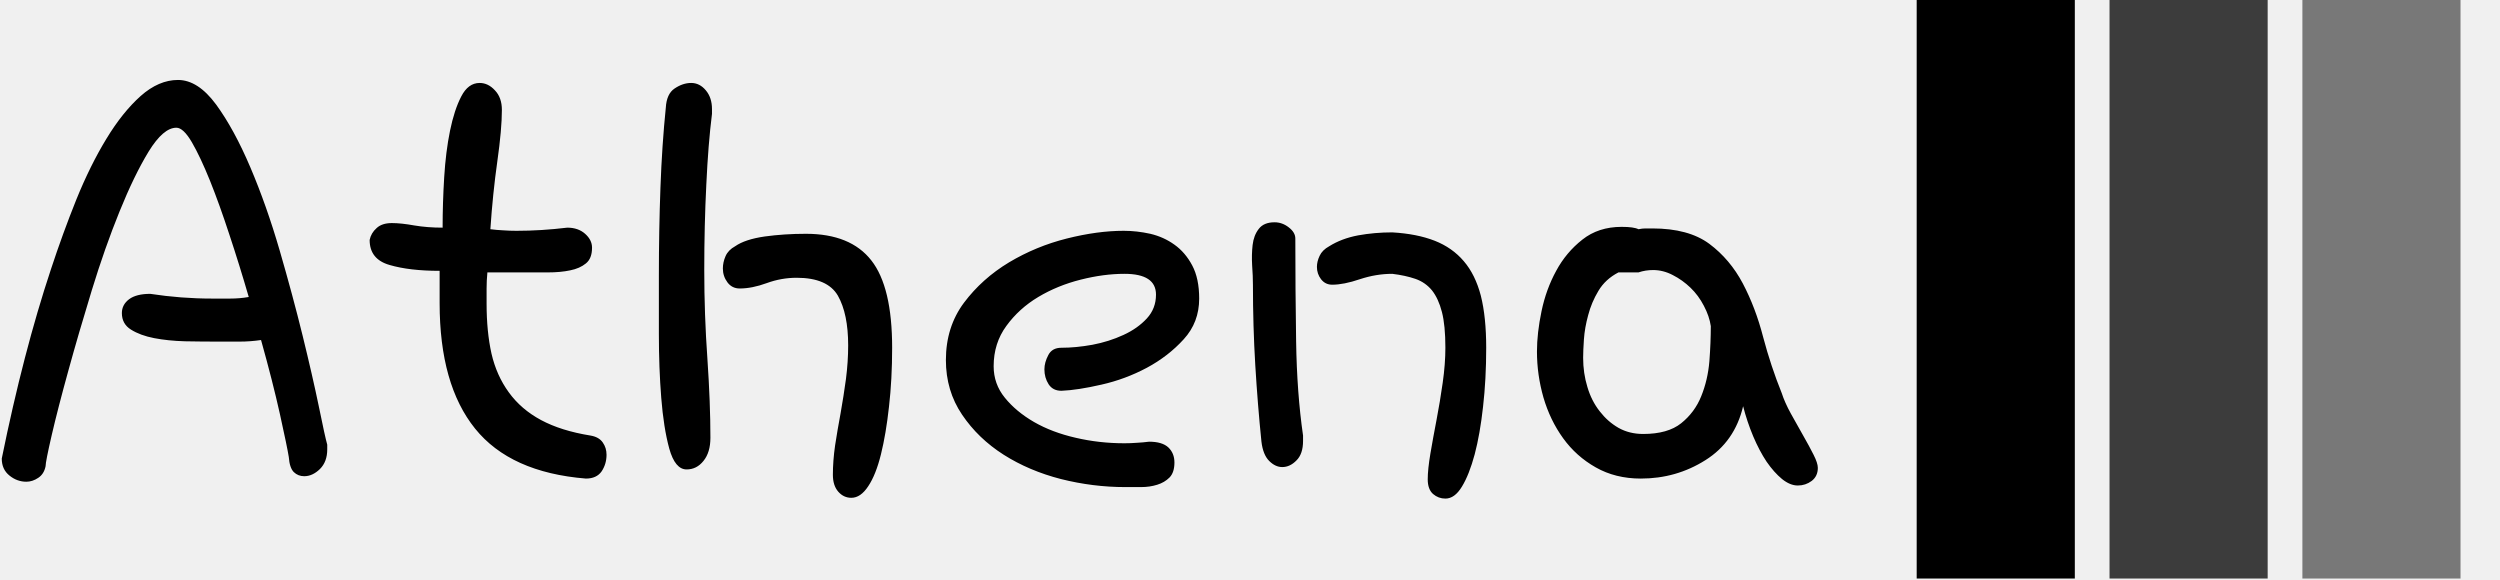
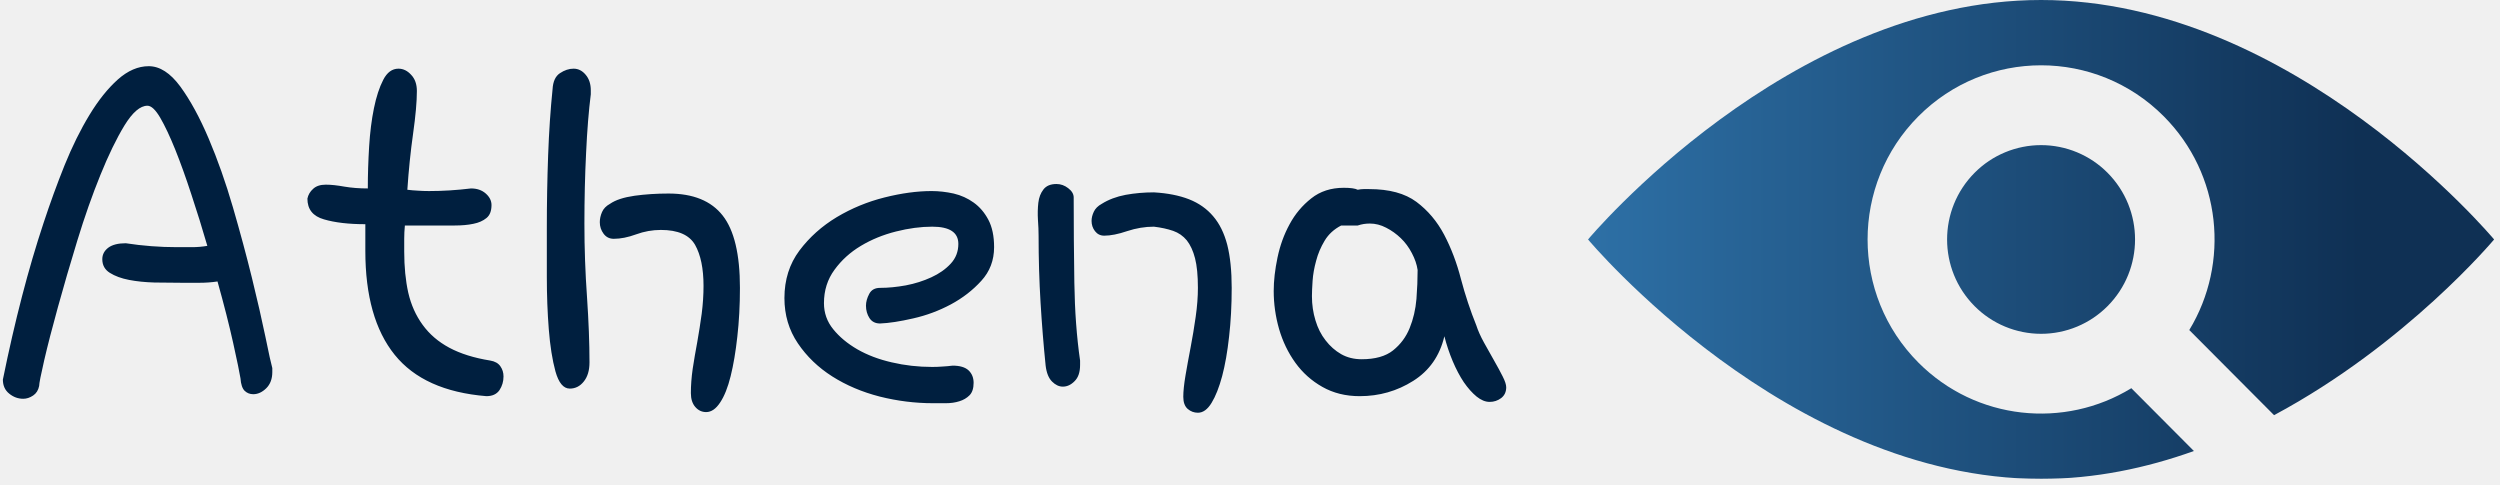
- <svg xmlns="http://www.w3.org/2000/svg" version="1.1" width="2000" height="464" viewBox="0 0 2000 464">
-   <g transform="matrix(1,0,0,1,-1.212121,-0.5808668)">
-     <svg viewBox="0 0 396 92" data-background-color="#ffffff" preserveAspectRatio="xMidYMid meet" height="464" width="2000">
-       <g id="tight-bounds" transform="matrix(1,0,0,1,0.24,0.1151719)">
-         <svg viewBox="0 0 395.52 91.77" height="91.77" width="395.52">
+ <svg xmlns="http://www.w3.org/2000/svg" version="1.1" width="2000" height="388" viewBox="0 0 2000 388">
+   <g transform="matrix(1,0,0,1,-1.212121,-2.431235)">
+     <svg viewBox="0 0 396 77" data-background-color="#ffffff" preserveAspectRatio="xMidYMid meet" height="388" width="2000">
+       <g id="tight-bounds" transform="matrix(1,0,0,1,0.24,0.4824874)">
+         <svg viewBox="0 0 395.52 76.035" height="76.035" width="395.52">
          <g>
-             <svg viewBox="0 0 395.52 91.77" height="91.77" width="395.52">
+             <svg viewBox="0 0 395.52 76.035" height="76.035" width="395.52">
              <g>
-                 <svg viewBox="0 0 543.041 125.998" height="91.77" width="395.52">
+                 <svg viewBox="0 0 655.418 125.998" height="76.035" width="395.52">
                  <g transform="matrix(1,0,0,1,0,17.41361)">
                    <svg viewBox="0 0 395.52 91.171" height="91.171" width="395.52">
                      <g id="textblocktransform">
                        <svg viewBox="0 0 395.52 91.171" height="91.171" width="395.52" id="textblock">
                          <g>
                            <svg viewBox="0 0 395.52 91.171" height="91.171" width="395.52">
                              <g transform="matrix(1,0,0,1,0,0)">
-                                 <svg width="395.52" viewBox="1.32 -25.34 115.22 26.56" height="91.171" data-palette-color="#233565">
-                                   <path d="M19.53-1.42L19.53-1.42Q19.43-2.05 18.97-4.13 18.51-6.2 17.77-8.84L17.77-8.84Q17.09-8.74 16.41-8.74 15.72-8.74 14.99-8.74L14.99-8.74Q14.01-8.74 12.94-8.76 11.87-8.79 10.99-8.96 10.11-9.13 9.52-9.5 8.94-9.86 8.94-10.55L8.94-10.55Q8.94-11.08 9.4-11.43 9.86-11.77 10.74-11.77L10.74-11.77Q12.7-11.47 14.65-11.47L14.65-11.47Q15.23-11.47 15.82-11.47 16.41-11.47 16.99-11.57L16.99-11.57Q16.41-13.57 15.77-15.5 15.14-17.43 14.53-18.95 13.92-20.46 13.38-21.39 12.84-22.31 12.4-22.31L12.4-22.31Q11.57-22.31 10.64-20.8 9.72-19.29 8.79-16.99 7.86-14.7 7.03-11.99 6.2-9.28 5.54-6.88 4.88-4.49 4.49-2.81 4.1-1.12 4.1-0.83L4.1-0.83Q4-0.34 3.64-0.1 3.27 0.15 2.88 0.15L2.88 0.15Q2.29 0.15 1.81-0.24 1.32-0.63 1.32-1.32L1.32-1.32Q2.69-8.06 4.44-13.33L4.44-13.33Q5.18-15.58 6.05-17.75 6.93-19.92 7.96-21.61 8.98-23.29 10.13-24.32 11.28-25.34 12.5-25.34L12.5-25.34Q13.77-25.34 14.92-23.78 16.06-22.22 17.09-19.8 18.12-17.38 18.95-14.53 19.78-11.67 20.41-9.11 21.04-6.54 21.44-4.61 21.83-2.69 21.97-2.2L21.97-2.2 21.97-1.9Q21.97-1.12 21.51-0.66 21.04-0.2 20.51-0.2L20.51-0.2Q20.12-0.2 19.85-0.46 19.58-0.73 19.53-1.42ZM38.38-0.05L38.38-0.05Q33.59-0.44 31.35-3.22 29.1-6.01 29.1-11.18L29.1-11.18 29.1-13.23Q27.19-13.23 25.93-13.6 24.66-13.96 24.66-15.19L24.66-15.19Q24.75-15.63 25.1-15.94 25.44-16.26 26.07-16.26L26.07-16.26Q26.66-16.26 27.49-16.11 28.32-15.97 29.29-15.97L29.29-15.97Q29.29-17.53 29.39-19.17 29.49-20.8 29.76-22.12 30.03-23.44 30.47-24.29 30.91-25.15 31.64-25.15L31.64-25.15Q32.18-25.15 32.61-24.68 33.05-24.22 33.05-23.44L33.05-23.44Q33.05-22.22 32.76-20.17 32.47-18.12 32.32-15.87L32.32-15.87Q32.71-15.82 33.13-15.8 33.54-15.77 33.98-15.77L33.98-15.77Q34.76-15.77 35.57-15.82 36.37-15.87 37.2-15.97L37.2-15.97Q37.89-15.97 38.33-15.58 38.77-15.19 38.77-14.7L38.77-14.7Q38.77-14.01 38.38-13.7 37.99-13.38 37.38-13.26 36.77-13.13 35.96-13.13 35.15-13.13 34.37-13.13L34.37-13.13 32.13-13.13Q32.08-12.6 32.08-12.11 32.08-11.62 32.08-11.13L32.08-11.13Q32.08-9.38 32.39-7.98 32.71-6.59 33.49-5.52 34.27-4.44 35.54-3.76 36.81-3.08 38.67-2.78L38.67-2.78Q39.21-2.69 39.45-2.34 39.69-2 39.69-1.56L39.69-1.56Q39.69-0.98 39.38-0.51 39.06-0.05 38.38-0.05ZM47.85-14.79L47.85-14.79Q48.48-15.23 49.73-15.41 50.97-15.58 52.34-15.58L52.34-15.58Q55.17-15.58 56.49-13.89 57.81-12.21 57.81-8.35L57.81-8.35Q57.81-6.35 57.61-4.61 57.42-2.88 57.1-1.59 56.78-0.29 56.29 0.44 55.81 1.17 55.22 1.17L55.22 1.17Q54.73 1.17 54.39 0.78 54.05 0.39 54.05-0.29L54.05-0.29Q54.05-1.17 54.19-2.15 54.34-3.13 54.54-4.2 54.73-5.27 54.88-6.37 55.02-7.47 55.02-8.5L55.02-8.5Q55.02-10.5 54.37-11.65 53.71-12.79 51.75-12.79L51.75-12.79Q50.78-12.79 49.85-12.45 48.92-12.11 48.14-12.11L48.14-12.11Q47.65-12.11 47.36-12.5 47.07-12.89 47.07-13.38L47.07-13.38Q47.07-13.77 47.24-14.16 47.41-14.55 47.85-14.79ZM46.38-23.49L46.38-23.19Q46.14-21.29 46.02-18.7 45.89-16.11 45.89-13.28L45.89-13.28Q45.89-10.45 46.09-7.64 46.28-4.83 46.28-2.64L46.28-2.64Q46.28-1.71 45.84-1.17 45.41-0.63 44.77-0.63L44.77-0.63Q44.04-0.63 43.67-1.95 43.31-3.27 43.16-5.18 43.01-7.08 43.01-9.2 43.01-11.33 43.01-12.94L43.01-12.94Q43.01-15.77 43.11-18.51 43.21-21.24 43.45-23.58L43.45-23.58Q43.5-24.46 44.01-24.8 44.53-25.15 45.06-25.15L45.06-25.15Q45.6-25.15 45.99-24.68 46.38-24.22 46.38-23.49L46.38-23.49ZM74.11-2.39L74.11-2.39Q74.94-2.39 75.33-2.03 75.72-1.66 75.72-1.07L75.72-1.07Q75.72-0.44 75.41-0.12 75.09 0.2 74.63 0.34 74.16 0.49 73.6 0.49 73.04 0.49 72.6 0.49L72.6 0.49Q70.55 0.49 68.52-0.02 66.5-0.54 64.89-1.56 63.27-2.59 62.25-4.1 61.22-5.62 61.22-7.57L61.22-7.57Q61.22-9.67 62.37-11.21 63.52-12.74 65.23-13.77 66.94-14.79 68.89-15.28 70.84-15.77 72.5-15.77L72.5-15.77Q73.33-15.77 74.19-15.58 75.04-15.38 75.72-14.89 76.41-14.4 76.85-13.57 77.29-12.74 77.29-11.47L77.29-11.47Q77.29-9.96 76.31-8.89 75.33-7.81 73.97-7.08 72.6-6.35 71.09-6.01 69.57-5.66 68.55-5.62L68.55-5.62Q68.01-5.62 67.74-6.03 67.47-6.45 67.47-6.98L67.47-6.98Q67.47-7.42 67.72-7.89 67.96-8.35 68.55-8.35L68.55-8.35Q69.47-8.35 70.52-8.54 71.57-8.74 72.48-9.16 73.38-9.57 73.97-10.21 74.55-10.84 74.55-11.72L74.55-11.72Q74.55-13.04 72.55-13.04L72.55-13.04Q71.23-13.04 69.77-12.67 68.3-12.3 67.08-11.57 65.86-10.84 65.06-9.74 64.25-8.64 64.25-7.18L64.25-7.18Q64.25-6.05 64.96-5.18 65.67-4.3 66.81-3.64 67.96-2.98 69.45-2.64 70.94-2.29 72.55-2.29L72.55-2.29Q72.94-2.29 73.33-2.32 73.72-2.34 74.11-2.39ZM85.54-14.79L85.54-14.79Q86.32-15.28 87.37-15.48 88.42-15.67 89.54-15.67L89.54-15.67Q91.1-15.58 92.23-15.14 93.35-14.7 94.08-13.84 94.81-12.99 95.16-11.65 95.5-10.3 95.5-8.35L95.5-8.35Q95.5-6.35 95.3-4.61 95.11-2.88 94.77-1.59 94.42-0.29 93.96 0.46 93.5 1.22 92.91 1.22L92.91 1.22Q92.47 1.22 92.13 0.93 91.79 0.63 91.79 0L91.79 0Q91.79-0.63 91.96-1.64 92.13-2.64 92.35-3.78 92.57-4.93 92.74-6.13 92.91-7.32 92.91-8.35L92.91-8.35Q92.91-9.77 92.69-10.62 92.47-11.47 92.06-11.99 91.64-12.5 91.01-12.72 90.37-12.94 89.54-13.04L89.54-13.04Q88.52-13.04 87.49-12.7 86.46-12.35 85.73-12.35L85.73-12.35Q85.29-12.35 85.02-12.7 84.76-13.04 84.76-13.48L84.76-13.48Q84.76-13.82 84.93-14.18 85.1-14.55 85.54-14.79ZM83.39-15.28L83.39-15.28Q83.39-12.06 83.44-8.76 83.49-5.47 83.88-2.78L83.88-2.78 83.88-2.44Q83.88-1.61 83.46-1.2 83.05-0.78 82.56-0.78L82.56-0.78Q82.12-0.78 81.73-1.17 81.34-1.56 81.24-2.39L81.24-2.39Q81-4.74 80.85-7.23 80.7-9.72 80.7-12.35L80.7-12.35Q80.7-12.89 80.65-13.57 80.61-14.26 80.68-14.87 80.75-15.48 81.07-15.89 81.39-16.31 82.07-16.31L82.07-16.31Q82.56-16.31 82.97-15.99 83.39-15.67 83.39-15.28ZM105.16-13.13L105.16-13.13 103.89-13.13Q103.06-12.7 102.62-11.96 102.18-11.23 101.97-10.42 101.75-9.62 101.7-8.89 101.65-8.15 101.65-7.71L101.65-7.71Q101.65-6.74 101.92-5.86 102.18-4.98 102.7-4.32 103.21-3.66 103.89-3.27 104.58-2.88 105.46-2.88L105.46-2.88Q107.02-2.88 107.87-3.56 108.73-4.25 109.14-5.27 109.56-6.3 109.66-7.5 109.75-8.69 109.75-9.72L109.75-9.72Q109.66-10.35 109.31-11.01 108.97-11.67 108.46-12.16 107.95-12.65 107.34-12.96 106.73-13.28 106.09-13.28L106.09-13.28Q105.6-13.28 105.16-13.13ZM111.8-4.64L111.8-4.64Q111.27-2.39 109.41-1.22 107.56-0.05 105.31-0.05L105.31-0.05Q103.7-0.05 102.45-0.76 101.21-1.46 100.38-2.61 99.55-3.76 99.13-5.2 98.72-6.64 98.72-8.11L98.72-8.11Q98.72-9.28 99.01-10.67 99.3-12.06 99.94-13.23 100.57-14.4 101.6-15.21 102.62-16.02 104.09-16.02L104.09-16.02Q104.87-16.02 105.16-15.87L105.16-15.87Q105.41-15.92 105.6-15.92 105.8-15.92 106.04-15.92L106.04-15.92Q108.34-15.92 109.66-14.94 110.97-13.96 111.78-12.43 112.59-10.89 113.07-9.03 113.56-7.18 114.25-5.47L114.25-5.47Q114.44-4.88 114.83-4.17 115.22-3.47 115.61-2.78 116-2.1 116.27-1.56 116.54-1.03 116.54-0.73L116.54-0.73Q116.54-0.2 116.15 0.1 115.76 0.39 115.27 0.39L115.27 0.39Q114.78 0.39 114.27-0.02 113.76-0.44 113.29-1.12 112.83-1.81 112.44-2.73 112.05-3.66 111.8-4.64Z" opacity="1" transform="matrix(1,0,0,1,0,0)" fill="#000000" class="wordmark-text-0" data-fill-palette-color="primary" id="text-0" />
+                                 <svg width="395.52" viewBox="1.32 -25.34 115.22 26.56" height="91.171" data-palette-color="#001f3f">
+                                   <path d="M19.53-1.42L19.53-1.42Q19.43-2.05 18.97-4.13 18.51-6.2 17.77-8.84L17.77-8.84Q17.09-8.74 16.41-8.74 15.72-8.74 14.99-8.74L14.99-8.74Q14.01-8.74 12.94-8.76 11.87-8.79 10.99-8.96 10.11-9.13 9.52-9.5 8.94-9.86 8.94-10.55L8.94-10.55Q8.94-11.08 9.4-11.43 9.86-11.77 10.74-11.77L10.74-11.77Q12.7-11.47 14.65-11.47L14.65-11.47Q15.23-11.47 15.82-11.47 16.41-11.47 16.99-11.57L16.99-11.57Q16.41-13.57 15.77-15.5 15.14-17.43 14.53-18.95 13.92-20.46 13.38-21.39 12.84-22.31 12.4-22.31L12.4-22.31Q11.57-22.31 10.64-20.8 9.72-19.29 8.79-16.99 7.86-14.7 7.03-11.99 6.2-9.28 5.54-6.88 4.88-4.49 4.49-2.81 4.1-1.12 4.1-0.83L4.1-0.83Q4-0.34 3.64-0.1 3.27 0.15 2.88 0.15L2.88 0.15Q2.29 0.15 1.81-0.24 1.32-0.63 1.32-1.32L1.32-1.32Q2.69-8.06 4.44-13.33L4.44-13.33Q5.18-15.58 6.05-17.75 6.93-19.92 7.96-21.61 8.98-23.29 10.13-24.32 11.28-25.34 12.5-25.34L12.5-25.34Q13.77-25.34 14.92-23.78 16.06-22.22 17.09-19.8 18.12-17.38 18.95-14.53 19.78-11.67 20.41-9.11 21.04-6.54 21.44-4.61 21.83-2.69 21.97-2.2L21.97-2.2 21.97-1.9Q21.97-1.12 21.51-0.66 21.04-0.2 20.51-0.2L20.51-0.2Q20.12-0.2 19.85-0.46 19.58-0.73 19.53-1.42ZM38.38-0.05L38.38-0.05Q33.59-0.44 31.35-3.22 29.1-6.01 29.1-11.18L29.1-11.18 29.1-13.23Q27.19-13.23 25.93-13.6 24.66-13.96 24.66-15.19L24.66-15.19Q24.75-15.63 25.1-15.94 25.44-16.26 26.07-16.26L26.07-16.26Q26.66-16.26 27.49-16.11 28.32-15.97 29.29-15.97L29.29-15.97Q29.29-17.53 29.39-19.17 29.49-20.8 29.76-22.12 30.03-23.44 30.47-24.29 30.91-25.15 31.64-25.15L31.64-25.15Q32.18-25.15 32.61-24.68 33.05-24.22 33.05-23.44L33.05-23.44Q33.05-22.22 32.76-20.17 32.47-18.12 32.32-15.87L32.32-15.87Q32.71-15.82 33.13-15.8 33.54-15.77 33.98-15.77L33.98-15.77Q34.76-15.77 35.57-15.82 36.37-15.87 37.2-15.97L37.2-15.97Q37.89-15.97 38.33-15.58 38.77-15.19 38.77-14.7L38.77-14.7Q38.77-14.01 38.38-13.7 37.99-13.38 37.38-13.26 36.77-13.13 35.96-13.13 35.15-13.13 34.37-13.13L34.37-13.13 32.13-13.13Q32.08-12.6 32.08-12.11 32.08-11.62 32.08-11.13L32.08-11.13Q32.08-9.38 32.39-7.98 32.71-6.59 33.49-5.52 34.27-4.44 35.54-3.76 36.81-3.08 38.67-2.78L38.67-2.78Q39.21-2.69 39.45-2.34 39.69-2 39.69-1.56L39.69-1.56Q39.69-0.98 39.38-0.51 39.06-0.05 38.38-0.05ZM47.85-14.79L47.85-14.79Q48.48-15.23 49.73-15.41 50.97-15.58 52.34-15.58L52.34-15.58Q55.17-15.58 56.49-13.89 57.81-12.21 57.81-8.35L57.81-8.35Q57.81-6.35 57.61-4.61 57.42-2.88 57.1-1.59 56.78-0.29 56.29 0.44 55.81 1.17 55.22 1.17L55.22 1.17Q54.73 1.17 54.39 0.78 54.05 0.39 54.05-0.29L54.05-0.29Q54.05-1.17 54.19-2.15 54.34-3.13 54.54-4.2 54.73-5.27 54.88-6.37 55.02-7.47 55.02-8.5L55.02-8.5Q55.02-10.5 54.37-11.65 53.71-12.79 51.75-12.79L51.75-12.79Q50.78-12.79 49.85-12.45 48.92-12.11 48.14-12.11L48.14-12.11Q47.65-12.11 47.36-12.5 47.07-12.89 47.07-13.38L47.07-13.38Q47.07-13.77 47.24-14.16 47.41-14.55 47.85-14.79ZM46.38-23.49L46.38-23.19Q46.14-21.29 46.02-18.7 45.89-16.11 45.89-13.28L45.89-13.28Q45.89-10.45 46.09-7.64 46.28-4.83 46.28-2.64L46.28-2.64Q46.28-1.71 45.84-1.17 45.41-0.63 44.77-0.63L44.77-0.63Q44.04-0.63 43.67-1.95 43.31-3.27 43.16-5.18 43.01-7.08 43.01-9.2 43.01-11.33 43.01-12.94L43.01-12.94Q43.01-15.77 43.11-18.51 43.21-21.24 43.45-23.58L43.45-23.58Q43.5-24.46 44.01-24.8 44.53-25.15 45.06-25.15L45.06-25.15Q45.6-25.15 45.99-24.68 46.38-24.22 46.38-23.49L46.38-23.49ZM74.11-2.39L74.11-2.39Q74.94-2.39 75.33-2.03 75.72-1.66 75.72-1.07L75.72-1.07Q75.72-0.44 75.41-0.12 75.09 0.2 74.63 0.34 74.16 0.49 73.6 0.49 73.04 0.49 72.6 0.49L72.6 0.49Q70.55 0.49 68.52-0.02 66.5-0.54 64.89-1.56 63.27-2.59 62.25-4.1 61.22-5.62 61.22-7.57L61.22-7.57Q61.22-9.67 62.37-11.21 63.52-12.74 65.23-13.77 66.94-14.79 68.89-15.28 70.84-15.77 72.5-15.77L72.5-15.77Q73.33-15.77 74.19-15.58 75.04-15.38 75.72-14.89 76.41-14.4 76.85-13.57 77.29-12.74 77.29-11.47L77.29-11.47Q77.29-9.96 76.31-8.89 75.33-7.81 73.97-7.08 72.6-6.35 71.09-6.01 69.57-5.66 68.55-5.62L68.55-5.62Q68.01-5.62 67.74-6.03 67.47-6.45 67.47-6.98L67.47-6.98Q67.47-7.42 67.72-7.89 67.96-8.35 68.55-8.35L68.55-8.35Q69.47-8.35 70.52-8.54 71.57-8.74 72.48-9.16 73.38-9.57 73.97-10.21 74.55-10.84 74.55-11.72L74.55-11.72Q74.55-13.04 72.55-13.04L72.55-13.04Q71.23-13.04 69.77-12.67 68.3-12.3 67.08-11.57 65.86-10.84 65.06-9.74 64.25-8.64 64.25-7.18L64.25-7.18Q64.25-6.05 64.96-5.18 65.67-4.3 66.81-3.64 67.96-2.98 69.45-2.64 70.94-2.29 72.55-2.29L72.55-2.29Q72.94-2.29 73.33-2.32 73.72-2.34 74.11-2.39ZM85.54-14.79L85.54-14.79Q86.32-15.28 87.37-15.48 88.42-15.67 89.54-15.67L89.54-15.67Q91.1-15.58 92.23-15.14 93.35-14.7 94.08-13.84 94.81-12.99 95.16-11.65 95.5-10.3 95.5-8.35L95.5-8.35Q95.5-6.35 95.3-4.61 95.11-2.88 94.77-1.59 94.42-0.29 93.96 0.46 93.5 1.22 92.91 1.22L92.91 1.22Q92.47 1.22 92.13 0.93 91.79 0.63 91.79 0L91.79 0Q91.79-0.63 91.96-1.64 92.13-2.64 92.35-3.78 92.57-4.93 92.74-6.13 92.91-7.32 92.91-8.35L92.91-8.35Q92.91-9.77 92.69-10.62 92.47-11.47 92.06-11.99 91.64-12.5 91.01-12.72 90.37-12.94 89.54-13.04L89.54-13.04Q88.52-13.04 87.49-12.7 86.46-12.35 85.73-12.35L85.73-12.35Q85.29-12.35 85.02-12.7 84.76-13.04 84.76-13.48L84.76-13.48Q84.76-13.82 84.93-14.18 85.1-14.55 85.54-14.79ZM83.39-15.28L83.39-15.28Q83.39-12.06 83.44-8.76 83.49-5.47 83.88-2.78L83.88-2.78 83.88-2.44Q83.88-1.61 83.46-1.2 83.05-0.78 82.56-0.78L82.56-0.78Q82.12-0.78 81.73-1.17 81.34-1.56 81.24-2.39L81.24-2.39Q81-4.74 80.85-7.23 80.7-9.72 80.7-12.35L80.7-12.35Q80.7-12.89 80.65-13.57 80.61-14.26 80.68-14.87 80.75-15.48 81.07-15.89 81.39-16.31 82.07-16.31L82.07-16.31Q82.56-16.31 82.97-15.99 83.39-15.67 83.39-15.28ZM105.16-13.13L105.16-13.13 103.89-13.13Q103.06-12.7 102.62-11.96 102.18-11.23 101.97-10.42 101.75-9.62 101.7-8.89 101.65-8.15 101.65-7.71L101.65-7.71Q101.65-6.74 101.92-5.86 102.18-4.98 102.7-4.32 103.21-3.66 103.89-3.27 104.58-2.88 105.46-2.88L105.46-2.88Q107.02-2.88 107.87-3.56 108.73-4.25 109.14-5.27 109.56-6.3 109.66-7.5 109.75-8.69 109.75-9.72L109.75-9.72Q109.66-10.35 109.31-11.01 108.97-11.67 108.46-12.16 107.95-12.65 107.34-12.96 106.73-13.28 106.09-13.28L106.09-13.28Q105.6-13.28 105.16-13.13ZM111.8-4.64L111.8-4.64Q111.27-2.39 109.41-1.22 107.56-0.05 105.31-0.05L105.31-0.05Q103.7-0.05 102.45-0.76 101.21-1.46 100.38-2.61 99.55-3.76 99.13-5.2 98.72-6.64 98.72-8.11L98.72-8.11Q98.72-9.28 99.01-10.67 99.3-12.06 99.94-13.23 100.57-14.4 101.6-15.21 102.62-16.02 104.09-16.02L104.09-16.02Q104.87-16.02 105.16-15.87L105.16-15.87Q105.41-15.92 105.6-15.92 105.8-15.92 106.04-15.92L106.04-15.92Q108.34-15.92 109.66-14.94 110.97-13.96 111.78-12.43 112.59-10.89 113.07-9.03 113.56-7.18 114.25-5.47L114.25-5.47Q114.44-4.88 114.83-4.17 115.22-3.47 115.61-2.78 116-2.1 116.27-1.56 116.54-1.03 116.54-0.73L116.54-0.73Q116.54-0.2 116.15 0.1 115.76 0.39 115.27 0.39L115.27 0.39Q114.78 0.39 114.27-0.02 113.76-0.44 113.29-1.12 112.83-1.81 112.44-2.73 112.05-3.66 111.8-4.64Z" opacity="1" transform="matrix(1,0,0,1,0,0)" fill="#001f3f" class="wordmark-text-0" data-fill-palette-color="primary" id="text-0" />
                                </svg>
                              </g>
                            </svg>
                          </g>
                        </svg>
                      </g>
                    </svg>
                  </g>
                  <g transform="matrix(1,0,0,1,417.0432,0)">
-                     <svg viewBox="0 0 125.998 125.998" height="125.998" width="125.998">
-                       <g data-palette-color="#8bd8bc">
-                         <rect width="34.439" height="125.998" fill="#000000" stroke="transparent" data-fill-palette-color="accent" x="0" fill-opacity="1" />
-                         <rect width="34.439" height="125.998" fill="#000000" stroke="transparent" data-fill-palette-color="accent" x="41.999" fill-opacity="0.75" />
-                         <rect width="34.439" height="125.998" fill="#000000" stroke="transparent" data-fill-palette-color="accent" x="83.999" fill-opacity="0.5" />
+                     <svg viewBox="0 0 238.374 125.998" height="125.998" width="238.374">
+                       <g>
+                         <svg version="1.1" x="0" y="0" viewBox="15 31.5 70 37" enable-background="new 0 0 100 100" xml:space="preserve" height="125.998" width="238.374" class="icon-icon-0" data-fill-palette-color="accent" id="icon-0" />
                      </g>
                    </svg>
                  </g>
                </svg>
              </g>
            </svg>
          </g>
          <defs />
+           <mask id="327d717a-a11e-4119-8773-d13a08a0cfcd">
+             <g id="SvgjsG1005">
+               <svg viewBox="0 0 395.52 76.035" height="76.035" width="395.52">
+                 <g>
+                   <svg viewBox="0 0 395.52 76.035" height="76.035" width="395.52">
+                     <g>
+                       <svg viewBox="0 0 655.418 125.998" height="76.035" width="395.52">
+                         <g transform="matrix(1,0,0,1,0,17.41361)">
+                           <svg viewBox="0 0 395.52 91.171" height="91.171" width="395.52">
+                             <g id="SvgjsG1004">
+                               <svg viewBox="0 0 395.52 91.171" height="91.171" width="395.52" id="SvgjsSvg1003">
+                                 <g>
+                                   <svg viewBox="0 0 395.52 91.171" height="91.171" width="395.52">
+                                     <g transform="matrix(1,0,0,1,0,0)">
+                                       <svg width="395.52" viewBox="1.32 -25.34 115.22 26.56" height="91.171" data-palette-color="#001f3f">
+                                         <path d="M19.53-1.42L19.53-1.42Q19.43-2.05 18.97-4.13 18.51-6.2 17.77-8.84L17.77-8.84Q17.09-8.74 16.41-8.74 15.72-8.74 14.99-8.74L14.99-8.74Q14.01-8.74 12.94-8.76 11.87-8.79 10.99-8.96 10.11-9.13 9.52-9.5 8.94-9.86 8.94-10.55L8.94-10.55Q8.94-11.08 9.4-11.43 9.86-11.77 10.74-11.77L10.74-11.77Q12.7-11.47 14.65-11.47L14.65-11.47Q15.23-11.47 15.82-11.47 16.41-11.47 16.99-11.57L16.99-11.57Q16.41-13.57 15.77-15.5 15.14-17.43 14.53-18.95 13.92-20.46 13.38-21.39 12.84-22.31 12.4-22.31L12.4-22.31Q11.57-22.31 10.64-20.8 9.72-19.29 8.79-16.99 7.86-14.7 7.03-11.99 6.2-9.28 5.54-6.88 4.88-4.49 4.49-2.81 4.1-1.12 4.1-0.83L4.1-0.83Q4-0.34 3.64-0.1 3.27 0.15 2.88 0.15L2.88 0.15Q2.29 0.15 1.81-0.24 1.32-0.63 1.32-1.32L1.32-1.32Q2.69-8.06 4.44-13.33L4.44-13.33Q5.18-15.58 6.05-17.75 6.93-19.92 7.96-21.61 8.98-23.29 10.13-24.32 11.28-25.34 12.5-25.34L12.5-25.34Q13.77-25.34 14.92-23.78 16.06-22.22 17.09-19.8 18.12-17.38 18.95-14.53 19.78-11.67 20.41-9.11 21.04-6.54 21.44-4.61 21.83-2.69 21.97-2.2L21.97-2.2 21.97-1.9Q21.97-1.12 21.51-0.66 21.04-0.2 20.51-0.2L20.51-0.2Q20.12-0.2 19.85-0.46 19.58-0.73 19.53-1.42ZM38.38-0.05L38.38-0.05Q33.59-0.44 31.35-3.22 29.1-6.01 29.1-11.18L29.1-11.18 29.1-13.23Q27.19-13.23 25.93-13.6 24.66-13.96 24.66-15.19L24.66-15.19Q24.75-15.63 25.1-15.94 25.44-16.26 26.07-16.26L26.07-16.26Q26.66-16.26 27.49-16.11 28.32-15.97 29.29-15.97L29.29-15.97Q29.29-17.53 29.39-19.17 29.49-20.8 29.76-22.12 30.03-23.44 30.47-24.29 30.91-25.15 31.64-25.15L31.64-25.15Q32.18-25.15 32.61-24.68 33.05-24.22 33.05-23.44L33.05-23.44Q33.05-22.22 32.76-20.17 32.47-18.12 32.32-15.87L32.32-15.87Q32.71-15.82 33.13-15.8 33.54-15.77 33.98-15.77L33.98-15.77Q34.76-15.77 35.57-15.82 36.37-15.87 37.2-15.97L37.2-15.97Q37.89-15.97 38.33-15.58 38.77-15.19 38.77-14.7L38.77-14.7Q38.77-14.01 38.38-13.7 37.99-13.38 37.38-13.26 36.77-13.13 35.96-13.13 35.15-13.13 34.37-13.13L34.37-13.13 32.13-13.13Q32.08-12.6 32.08-12.11 32.08-11.62 32.08-11.13L32.08-11.13Q32.08-9.38 32.39-7.98 32.71-6.59 33.49-5.52 34.27-4.44 35.54-3.76 36.81-3.08 38.67-2.78L38.67-2.78Q39.21-2.69 39.45-2.34 39.69-2 39.69-1.56L39.69-1.56Q39.69-0.98 39.38-0.51 39.06-0.05 38.38-0.05ZM47.85-14.79L47.85-14.79Q48.48-15.23 49.73-15.41 50.97-15.58 52.34-15.58L52.34-15.58Q55.17-15.58 56.49-13.89 57.81-12.21 57.81-8.35L57.81-8.35Q57.81-6.35 57.61-4.61 57.42-2.88 57.1-1.59 56.78-0.29 56.29 0.44 55.81 1.17 55.22 1.17L55.22 1.17Q54.73 1.17 54.39 0.78 54.05 0.39 54.05-0.29L54.05-0.29Q54.05-1.17 54.19-2.15 54.34-3.13 54.54-4.2 54.73-5.27 54.88-6.37 55.02-7.47 55.02-8.5L55.02-8.5Q55.02-10.5 54.37-11.65 53.71-12.79 51.75-12.79L51.75-12.79Q50.78-12.79 49.85-12.45 48.92-12.11 48.14-12.11L48.14-12.11Q47.65-12.11 47.36-12.5 47.07-12.89 47.07-13.38L47.07-13.38Q47.07-13.77 47.24-14.16 47.41-14.55 47.85-14.79ZM46.38-23.49L46.38-23.19Q46.14-21.29 46.02-18.7 45.89-16.11 45.89-13.28L45.89-13.28Q45.89-10.45 46.09-7.64 46.28-4.83 46.28-2.64L46.28-2.64Q46.28-1.71 45.84-1.17 45.41-0.63 44.77-0.63L44.77-0.63Q44.04-0.63 43.67-1.95 43.31-3.27 43.16-5.18 43.01-7.08 43.01-9.2 43.01-11.33 43.01-12.94L43.01-12.94Q43.01-15.77 43.11-18.51 43.21-21.24 43.45-23.58L43.45-23.58Q43.5-24.46 44.01-24.8 44.53-25.15 45.06-25.15L45.06-25.15Q45.6-25.15 45.99-24.68 46.38-24.22 46.38-23.49L46.38-23.49ZM74.11-2.39L74.11-2.39Q74.94-2.39 75.33-2.03 75.72-1.66 75.72-1.07L75.72-1.07Q75.72-0.44 75.41-0.12 75.09 0.2 74.63 0.34 74.16 0.49 73.6 0.49 73.04 0.49 72.6 0.49L72.6 0.49Q70.55 0.49 68.52-0.02 66.5-0.54 64.89-1.56 63.27-2.59 62.25-4.1 61.22-5.62 61.22-7.57L61.22-7.57Q61.22-9.67 62.37-11.21 63.52-12.74 65.23-13.77 66.94-14.79 68.89-15.28 70.84-15.77 72.5-15.77L72.5-15.77Q73.33-15.77 74.19-15.58 75.04-15.38 75.72-14.89 76.41-14.4 76.85-13.57 77.29-12.74 77.29-11.47L77.29-11.47Q77.29-9.96 76.31-8.89 75.33-7.81 73.97-7.08 72.6-6.35 71.09-6.01 69.57-5.66 68.55-5.62L68.55-5.62Q68.01-5.62 67.74-6.03 67.47-6.45 67.47-6.98L67.47-6.98Q67.47-7.42 67.72-7.89 67.96-8.35 68.55-8.35L68.55-8.35Q69.47-8.35 70.52-8.54 71.57-8.74 72.48-9.16 73.38-9.57 73.97-10.21 74.55-10.84 74.55-11.72L74.55-11.72Q74.55-13.04 72.55-13.04L72.55-13.04Q71.23-13.04 69.77-12.67 68.3-12.3 67.08-11.57 65.86-10.84 65.06-9.74 64.25-8.64 64.25-7.18L64.25-7.18Q64.25-6.05 64.96-5.18 65.67-4.3 66.81-3.64 67.96-2.98 69.45-2.64 70.94-2.29 72.55-2.29L72.55-2.29Q72.94-2.29 73.33-2.32 73.72-2.34 74.11-2.39ZM85.54-14.79L85.54-14.79Q86.32-15.28 87.37-15.48 88.42-15.67 89.54-15.67L89.54-15.67Q91.1-15.58 92.23-15.14 93.35-14.7 94.08-13.84 94.81-12.99 95.16-11.65 95.5-10.3 95.5-8.35L95.5-8.35Q95.5-6.35 95.3-4.61 95.11-2.88 94.77-1.59 94.42-0.29 93.96 0.46 93.5 1.22 92.91 1.22L92.91 1.22Q92.47 1.22 92.13 0.93 91.79 0.63 91.79 0L91.79 0Q91.79-0.63 91.96-1.64 92.13-2.64 92.35-3.78 92.57-4.93 92.74-6.13 92.91-7.32 92.91-8.35L92.91-8.35Q92.91-9.77 92.69-10.62 92.47-11.47 92.06-11.99 91.64-12.5 91.01-12.72 90.37-12.94 89.54-13.04L89.54-13.04Q88.52-13.04 87.49-12.7 86.46-12.35 85.73-12.35L85.73-12.35Q85.29-12.35 85.02-12.7 84.76-13.04 84.76-13.48L84.76-13.48Q84.76-13.82 84.93-14.18 85.1-14.55 85.54-14.79ZM83.39-15.28L83.39-15.28Q83.39-12.06 83.44-8.76 83.49-5.47 83.88-2.78L83.88-2.78 83.88-2.44Q83.88-1.61 83.46-1.2 83.05-0.78 82.56-0.78L82.56-0.78Q82.12-0.78 81.73-1.17 81.34-1.56 81.24-2.39L81.24-2.39Q81-4.74 80.85-7.23 80.7-9.72 80.7-12.35L80.7-12.35Q80.7-12.89 80.65-13.57 80.61-14.26 80.68-14.87 80.75-15.48 81.07-15.89 81.39-16.31 82.07-16.31L82.07-16.31Q82.56-16.31 82.97-15.99 83.39-15.67 83.39-15.28ZM105.16-13.13L105.16-13.13 103.89-13.13Q103.06-12.7 102.62-11.96 102.18-11.23 101.97-10.42 101.75-9.62 101.7-8.89 101.65-8.15 101.65-7.71L101.65-7.71Q101.65-6.74 101.92-5.86 102.18-4.98 102.7-4.32 103.21-3.66 103.89-3.27 104.58-2.88 105.46-2.88L105.46-2.88Q107.02-2.88 107.87-3.56 108.73-4.25 109.14-5.27 109.56-6.3 109.66-7.5 109.75-8.69 109.75-9.72L109.75-9.72Q109.66-10.35 109.31-11.01 108.97-11.67 108.46-12.16 107.95-12.65 107.34-12.96 106.73-13.28 106.09-13.28L106.09-13.28Q105.6-13.28 105.16-13.13ZM111.8-4.64L111.8-4.64Q111.27-2.39 109.41-1.22 107.56-0.05 105.31-0.05L105.31-0.05Q103.7-0.05 102.45-0.76 101.21-1.46 100.38-2.61 99.55-3.76 99.13-5.2 98.72-6.64 98.72-8.11L98.72-8.11Q98.72-9.28 99.01-10.67 99.3-12.06 99.94-13.23 100.57-14.4 101.6-15.21 102.62-16.02 104.09-16.02L104.09-16.02Q104.87-16.02 105.16-15.87L105.16-15.87Q105.41-15.92 105.6-15.92 105.8-15.92 106.04-15.92L106.04-15.92Q108.34-15.92 109.66-14.94 110.97-13.96 111.78-12.43 112.59-10.89 113.07-9.03 113.56-7.18 114.25-5.47L114.25-5.47Q114.44-4.88 114.83-4.17 115.22-3.47 115.61-2.78 116-2.1 116.27-1.56 116.54-1.03 116.54-0.73L116.54-0.73Q116.54-0.2 116.15 0.1 115.76 0.39 115.27 0.39L115.27 0.39Q114.78 0.39 114.27-0.02 113.76-0.44 113.29-1.12 112.83-1.81 112.44-2.73 112.05-3.66 111.8-4.64Z" opacity="1" transform="matrix(1,0,0,1,0,0)" fill="black" class="wordmark-text-0" id="SvgjsPath1002" />
+                                       </svg>
+                                     </g>
+                                   </svg>
+                                 </g>
+                               </svg>
+                             </g>
+                           </svg>
+                         </g>
+                         <g transform="matrix(1,0,0,1,417.0432,0)">
+                           <svg viewBox="0 0 238.374 125.998" height="125.998" width="238.374">
+                             <g>
+                               <svg version="1.1" x="0" y="0" viewBox="15 31.5 70 37" enable-background="new 0 0 100 100" xml:space="preserve" height="125.998" width="238.374" class="icon-icon-0" data-fill-palette-color="accent" id="SvgjsSvg1001">
+                                 <g fill="white">
+                                   <path d="M44.866 44.847A7.24 7.24 0 0 1 55.134 44.847 7.31 7.31 0 0 1 55.134 55.154 7.24 7.24 0 0 1 44.866 55.154 7.307 7.307 0 0 1 44.866 44.847M50 31.5C30.452 31.5 15 50 15 50S30.452 68.5 50 68.5C54.158 68.5 58.129 67.661 61.807 66.344L56.973 61.491C51.813 64.651 44.986 63.994 40.523 59.514 35.288 54.26 35.288 45.741 40.523 40.486S54.245 35.232 59.479 40.486C63.942 44.966 64.597 51.818 61.449 56.998L68 63.575C78.237 58.095 85 50 85 50S69.548 31.5 50 31.5" fill="white" />
+                                 </g>
+                               </svg>
+                             </g>
+                           </svg>
+                         </g>
+                       </svg>
+                     </g>
+                   </svg>
+                 </g>
+                 <defs>
+                   <mask />
+                 </defs>
+               </svg>
+               <rect width="395.52" height="76.035" fill="black" stroke="none" visibility="hidden" />
+             </g>
+           </mask>
+           <linearGradient x1="0.054" x2="0.941" y1="0.5" y2="0.5" id="9903f153-956c-44f9-a7a3-019e405aebe9">
+             <stop stop-color="#0f3054" offset="0" />
+             <stop stop-color="#3b8dcb" offset="0.498" />
+             <stop stop-color="#0f3054" offset="1" />
+           </linearGradient>
+           <rect width="395.52" height="76.035" fill="url(#9903f153-956c-44f9-a7a3-019e405aebe9)" mask="url(#327d717a-a11e-4119-8773-d13a08a0cfcd)" data-fill-palette-color="accent" />
        </svg>
-         <rect width="395.52" height="91.77" fill="none" stroke="none" visibility="hidden" />
+         <rect width="395.52" height="76.035" fill="none" stroke="none" visibility="hidden" />
      </g>
    </svg>
  </g>
</svg>
